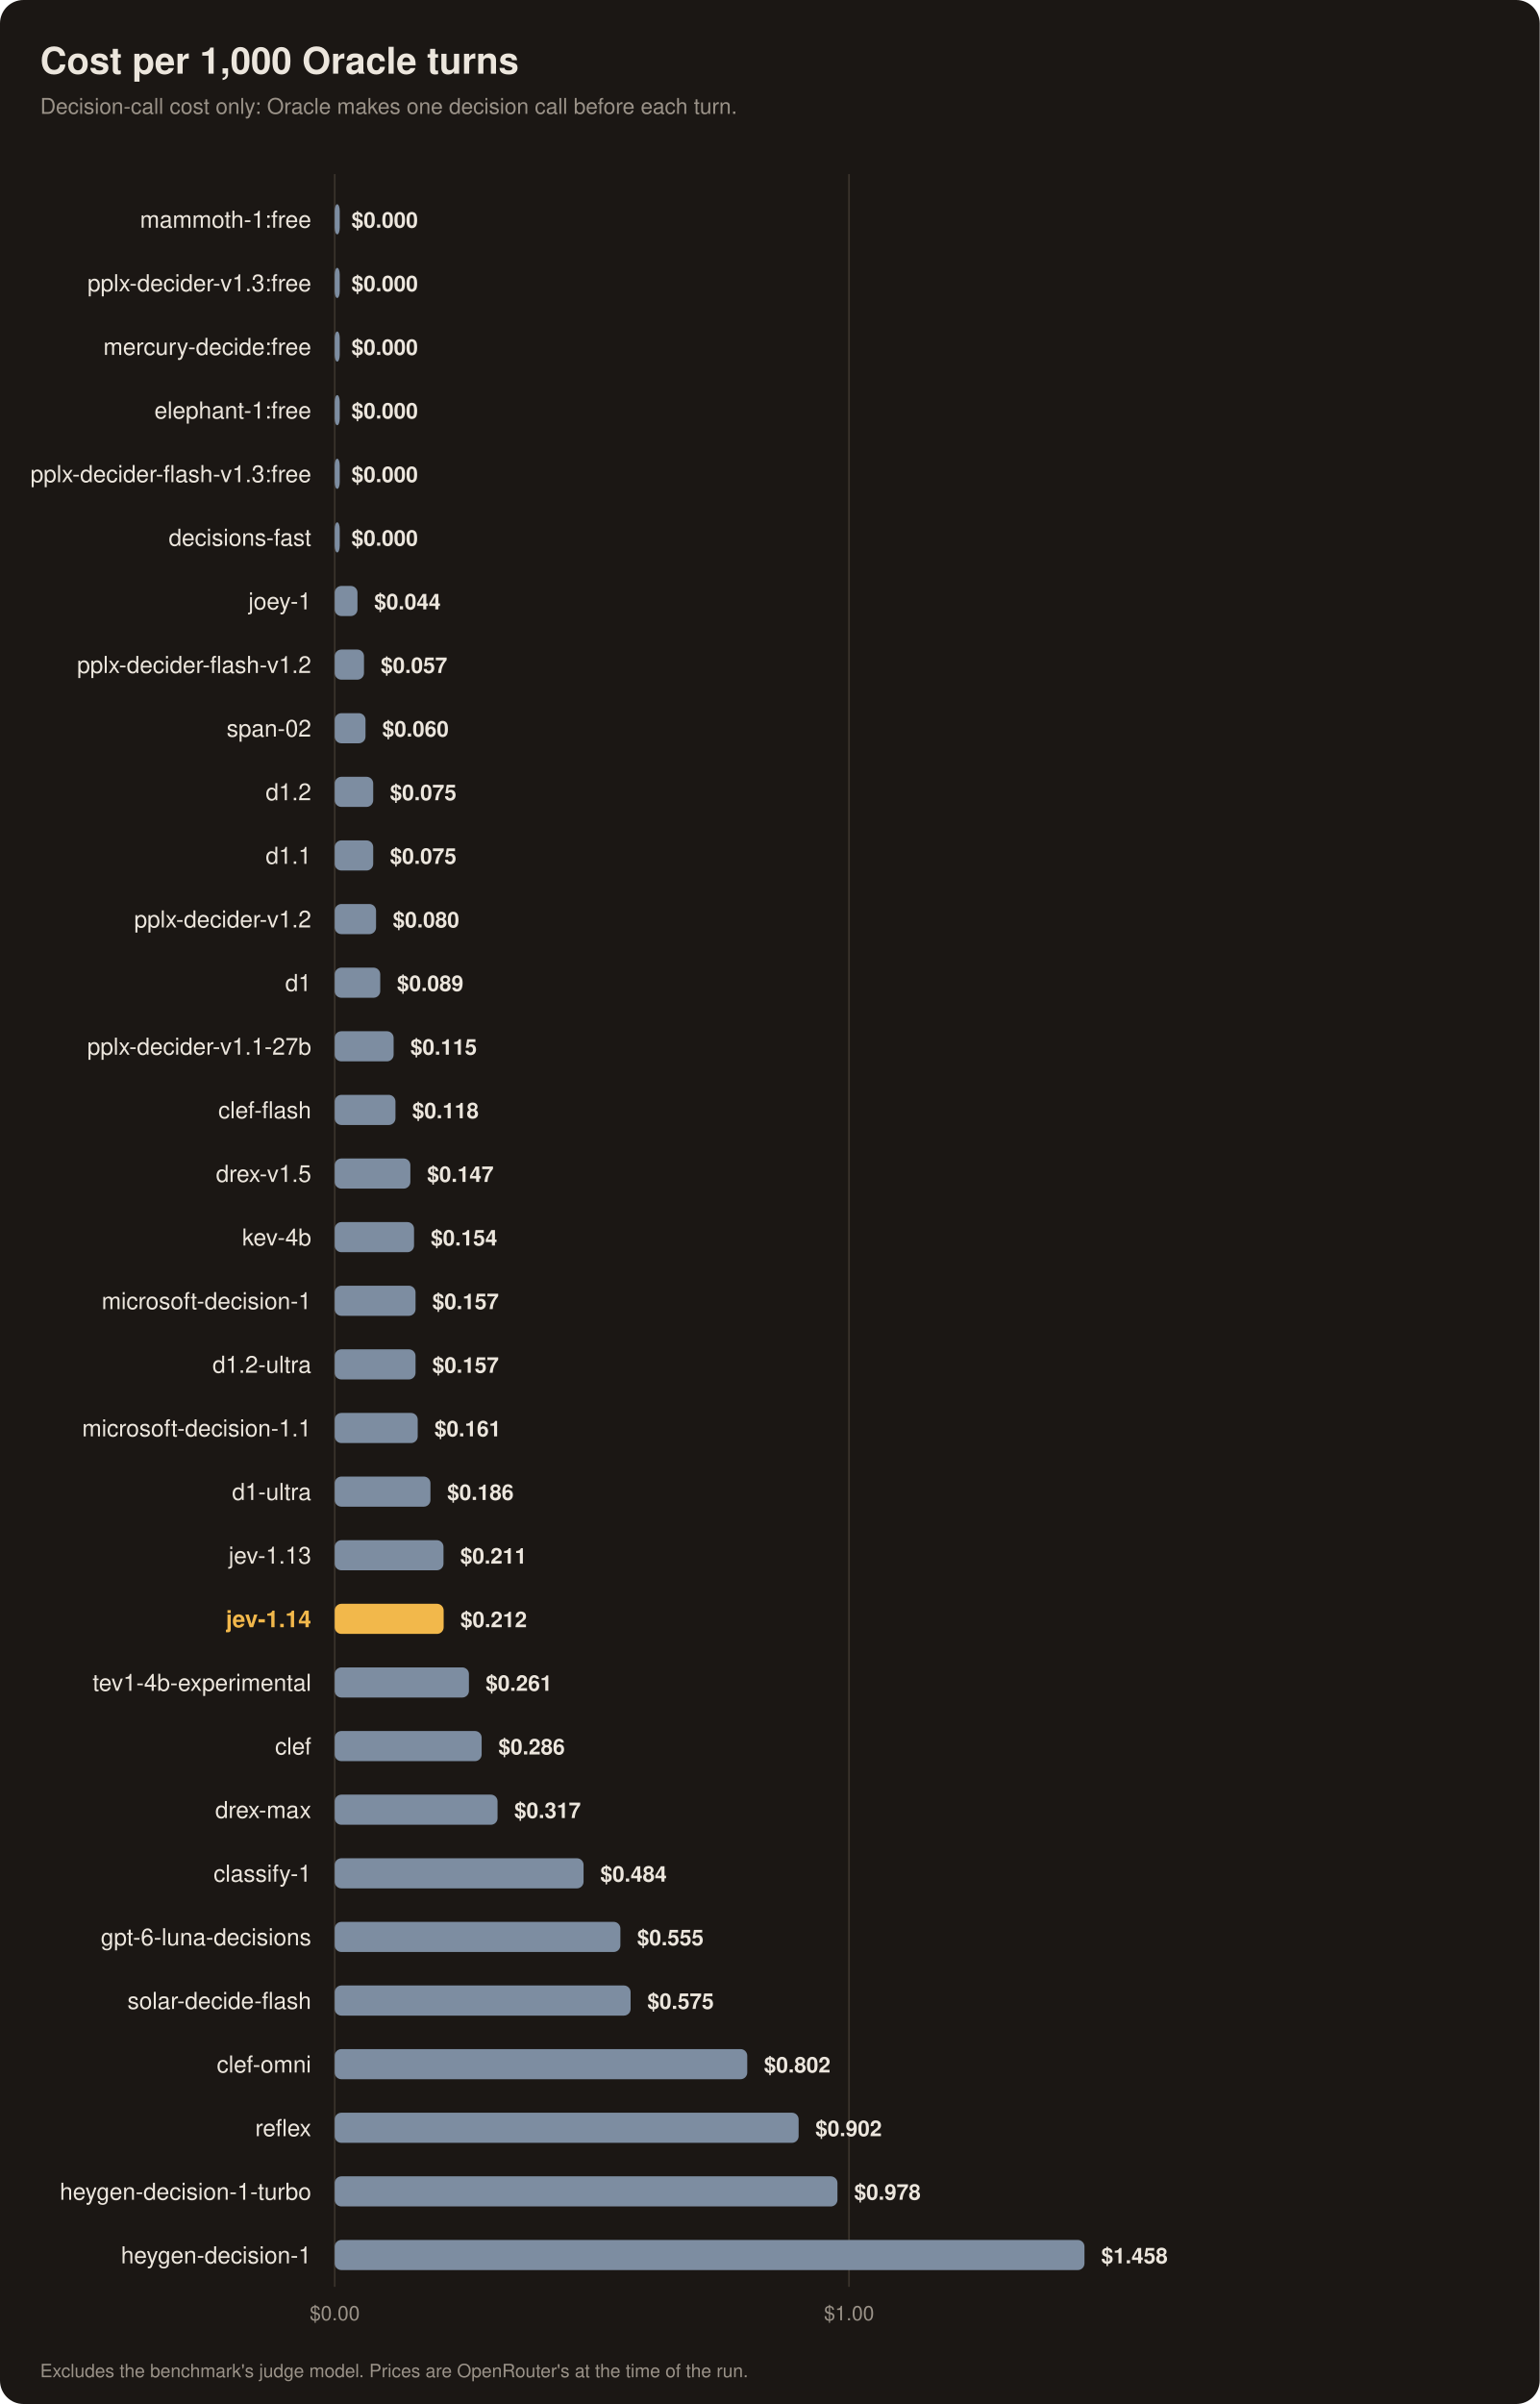
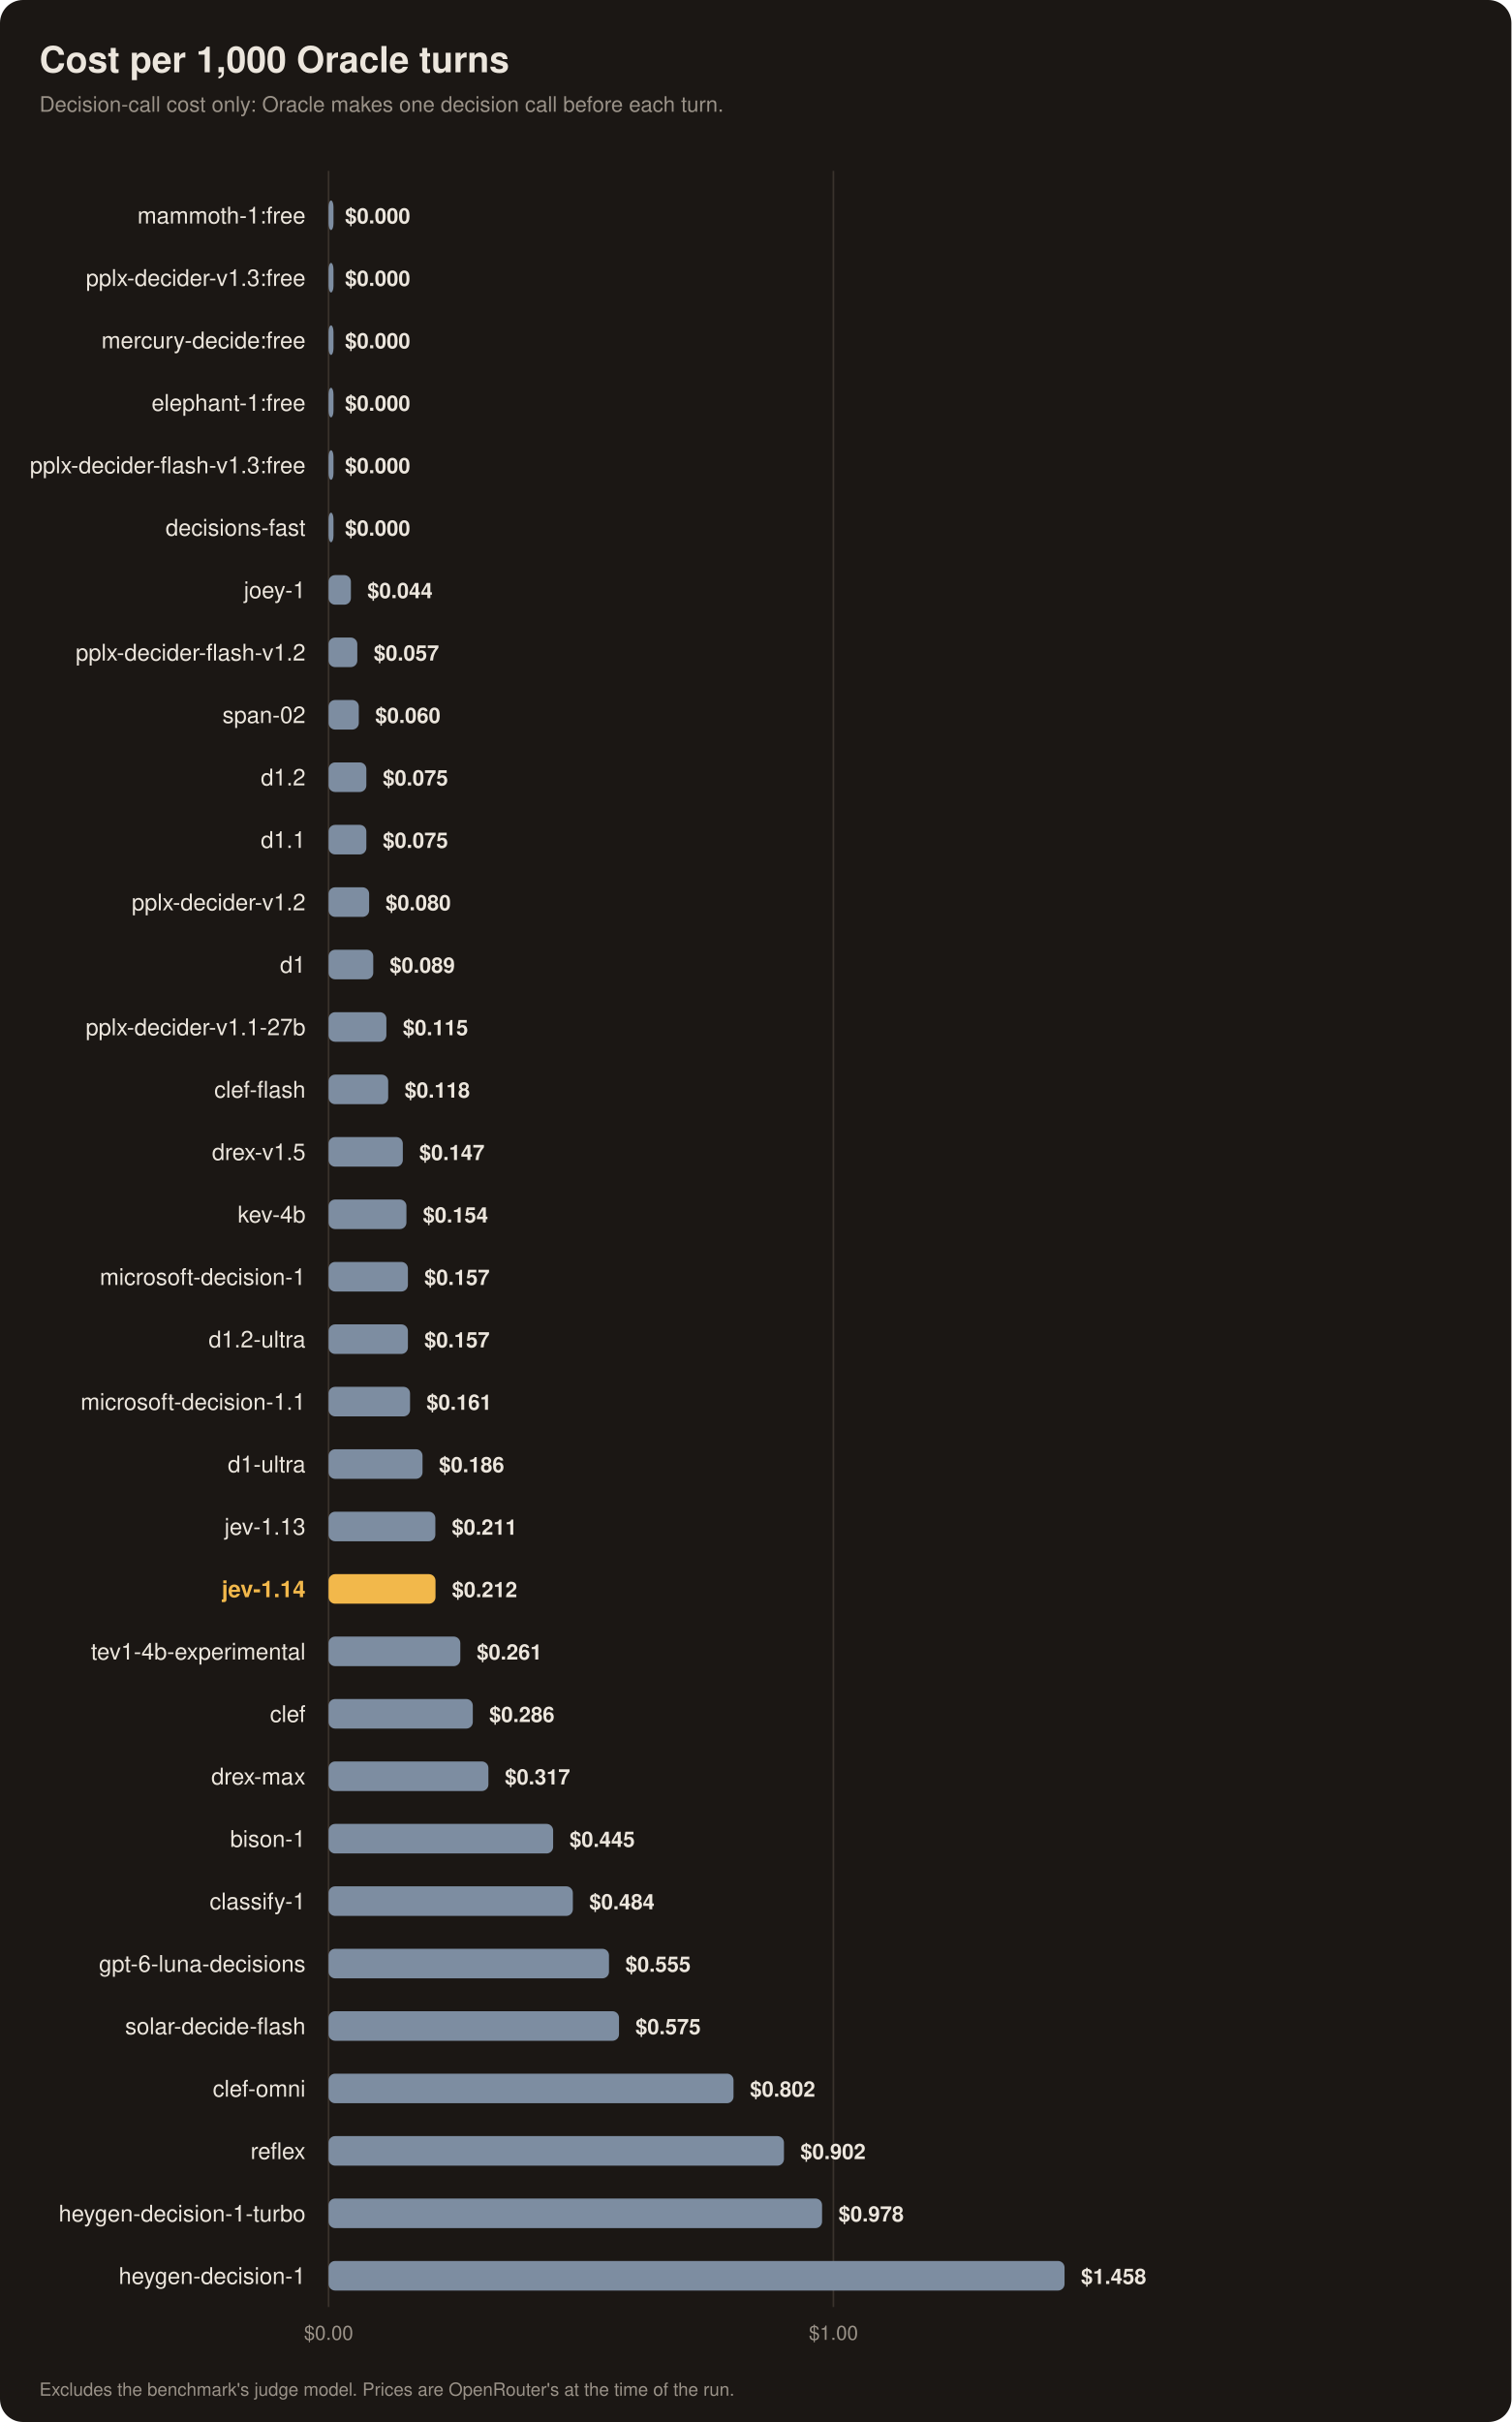
- <svg xmlns="http://www.w3.org/2000/svg" viewBox="0 0 920 1436" width="920" role="img" aria-label="Cost per 1,000 Oracle turns" font-family="-apple-system,BlinkMacSystemFont,'Segoe UI',Helvetica,Arial,sans-serif">
-   <rect width="920" height="1436" rx="14" fill="#1b1714" />
+ <svg xmlns="http://www.w3.org/2000/svg" viewBox="0 0 920 1474" width="920" role="img" aria-label="Cost per 1,000 Oracle turns" font-family="-apple-system,BlinkMacSystemFont,'Segoe UI',Helvetica,Arial,sans-serif">
+   <rect width="920" height="1474" rx="14" fill="#1b1714" />
  <text x="24.0" y="44.0" font-size="22" font-weight="700" fill="#ece6dd" text-anchor="start">Cost per 1,000 Oracle turns</text>
  <text x="24.0" y="68.0" font-size="13" font-weight="400" fill="#9a9288" text-anchor="start">Decision-call cost only: Oracle makes one decision call before each turn.</text>
-   <line x1="200.0" y1="104.0" x2="200.0" y2="1366.0" stroke="#3a332c" stroke-width="1.0" />
-   <text x="200.0" y="1386.0" font-size="12" font-weight="400" fill="#9a9288" text-anchor="middle">$0.00</text>
-   <line x1="507.3" y1="104.0" x2="507.3" y2="1366.0" stroke="#3a332c" stroke-width="1.0" />
-   <text x="507.3" y="1386.0" font-size="12" font-weight="400" fill="#9a9288" text-anchor="middle">$1.00</text>
+   <line x1="200.0" y1="104.0" x2="200.0" y2="1404.0" stroke="#3a332c" stroke-width="1.0" />
+   <text x="200.0" y="1424.0" font-size="12" font-weight="400" fill="#9a9288" text-anchor="middle">$0.00</text>
+   <line x1="507.3" y1="104.0" x2="507.3" y2="1404.0" stroke="#3a332c" stroke-width="1.0" />
+   <text x="507.3" y="1424.0" font-size="12" font-weight="400" fill="#9a9288" text-anchor="middle">$1.00</text>
  <text x="186.0" y="136.0" font-size="14" font-weight="500" fill="#ece6dd" text-anchor="end">mammoth-1:free</text>
  <rect x="200.0" y="122.0" width="3.0" height="18.0" rx="4.0" fill="#7d8da1" />
  <text x="210.0" y="136.0" font-size="13" font-weight="600" fill="#ece6dd" text-anchor="start">$0.000</text>
  <text x="186.0" y="174.0" font-size="14" font-weight="500" fill="#ece6dd" text-anchor="end">pplx-decider-v1.3:free</text>
  <rect x="200.0" y="160.0" width="3.0" height="18.0" rx="4.0" fill="#7d8da1" />
  <text x="210.0" y="174.0" font-size="13" font-weight="600" fill="#ece6dd" text-anchor="start">$0.000</text>
  <text x="186.0" y="212.0" font-size="14" font-weight="500" fill="#ece6dd" text-anchor="end">mercury-decide:free</text>
  <rect x="200.0" y="198.0" width="3.0" height="18.0" rx="4.0" fill="#7d8da1" />
  <text x="210.0" y="212.0" font-size="13" font-weight="600" fill="#ece6dd" text-anchor="start">$0.000</text>
  <text x="186.0" y="250.0" font-size="14" font-weight="500" fill="#ece6dd" text-anchor="end">elephant-1:free</text>
  <rect x="200.0" y="236.0" width="3.0" height="18.0" rx="4.0" fill="#7d8da1" />
  <text x="210.0" y="250.0" font-size="13" font-weight="600" fill="#ece6dd" text-anchor="start">$0.000</text>
  <text x="186.0" y="288.0" font-size="14" font-weight="500" fill="#ece6dd" text-anchor="end">pplx-decider-flash-v1.3:free</text>
  <rect x="200.0" y="274.0" width="3.0" height="18.0" rx="4.0" fill="#7d8da1" />
  <text x="210.0" y="288.0" font-size="13" font-weight="600" fill="#ece6dd" text-anchor="start">$0.000</text>
  <text x="186.0" y="326.0" font-size="14" font-weight="500" fill="#ece6dd" text-anchor="end">decisions-fast</text>
  <rect x="200.0" y="312.0" width="3.0" height="18.0" rx="4.0" fill="#7d8da1" />
  <text x="210.0" y="326.0" font-size="13" font-weight="600" fill="#ece6dd" text-anchor="start">$0.000</text>
  <text x="186.0" y="364.0" font-size="14" font-weight="500" fill="#ece6dd" text-anchor="end">joey-1</text>
  <rect x="200.0" y="350.0" width="13.6" height="18.0" rx="4.0" fill="#7d8da1" />
  <text x="223.6" y="364.0" font-size="13" font-weight="600" fill="#ece6dd" text-anchor="start">$0.044</text>
  <text x="186.0" y="402.0" font-size="14" font-weight="500" fill="#ece6dd" text-anchor="end">pplx-decider-flash-v1.2</text>
  <rect x="200.0" y="388.0" width="17.5" height="18.0" rx="4.0" fill="#7d8da1" />
  <text x="227.5" y="402.0" font-size="13" font-weight="600" fill="#ece6dd" text-anchor="start">$0.057</text>
  <text x="186.0" y="440.0" font-size="14" font-weight="500" fill="#ece6dd" text-anchor="end">span-02</text>
  <rect x="200.0" y="426.0" width="18.4" height="18.0" rx="4.0" fill="#7d8da1" />
  <text x="228.4" y="440.0" font-size="13" font-weight="600" fill="#ece6dd" text-anchor="start">$0.060</text>
  <text x="186.0" y="478.0" font-size="14" font-weight="500" fill="#ece6dd" text-anchor="end">d1.2</text>
  <rect x="200.0" y="464.0" width="23.0" height="18.0" rx="4.0" fill="#7d8da1" />
  <text x="233.0" y="478.0" font-size="13" font-weight="600" fill="#ece6dd" text-anchor="start">$0.075</text>
  <text x="186.0" y="516.0" font-size="14" font-weight="500" fill="#ece6dd" text-anchor="end">d1.1</text>
  <rect x="200.0" y="502.0" width="23.0" height="18.0" rx="4.0" fill="#7d8da1" />
  <text x="233.0" y="516.0" font-size="13" font-weight="600" fill="#ece6dd" text-anchor="start">$0.075</text>
  <text x="186.0" y="554.0" font-size="14" font-weight="500" fill="#ece6dd" text-anchor="end">pplx-decider-v1.2</text>
  <rect x="200.0" y="540.0" width="24.7" height="18.0" rx="4.0" fill="#7d8da1" />
  <text x="234.7" y="554.0" font-size="13" font-weight="600" fill="#ece6dd" text-anchor="start">$0.080</text>
  <text x="186.0" y="592.0" font-size="14" font-weight="500" fill="#ece6dd" text-anchor="end">d1</text>
  <rect x="200.0" y="578.0" width="27.2" height="18.0" rx="4.0" fill="#7d8da1" />
  <text x="237.2" y="592.0" font-size="13" font-weight="600" fill="#ece6dd" text-anchor="start">$0.089</text>
  <text x="186.0" y="630.0" font-size="14" font-weight="500" fill="#ece6dd" text-anchor="end">pplx-decider-v1.1-27b</text>
  <rect x="200.0" y="616.0" width="35.2" height="18.0" rx="4.0" fill="#7d8da1" />
  <text x="245.2" y="630.0" font-size="13" font-weight="600" fill="#ece6dd" text-anchor="start">$0.115</text>
  <text x="186.0" y="668.0" font-size="14" font-weight="500" fill="#ece6dd" text-anchor="end">clef-flash</text>
  <rect x="200.0" y="654.0" width="36.3" height="18.0" rx="4.0" fill="#7d8da1" />
  <text x="246.3" y="668.0" font-size="13" font-weight="600" fill="#ece6dd" text-anchor="start">$0.118</text>
  <text x="186.0" y="706.0" font-size="14" font-weight="500" fill="#ece6dd" text-anchor="end">drex-v1.5</text>
  <rect x="200.0" y="692.0" width="45.2" height="18.0" rx="4.0" fill="#7d8da1" />
  <text x="255.2" y="706.0" font-size="13" font-weight="600" fill="#ece6dd" text-anchor="start">$0.147</text>
  <text x="186.0" y="744.0" font-size="14" font-weight="500" fill="#ece6dd" text-anchor="end">kev-4b</text>
  <rect x="200.0" y="730.0" width="47.4" height="18.0" rx="4.0" fill="#7d8da1" />
  <text x="257.4" y="744.0" font-size="13" font-weight="600" fill="#ece6dd" text-anchor="start">$0.154</text>
  <text x="186.0" y="782.0" font-size="14" font-weight="500" fill="#ece6dd" text-anchor="end">microsoft-decision-1</text>
  <rect x="200.0" y="768.0" width="48.3" height="18.0" rx="4.0" fill="#7d8da1" />
  <text x="258.3" y="782.0" font-size="13" font-weight="600" fill="#ece6dd" text-anchor="start">$0.157</text>
  <text x="186.0" y="820.0" font-size="14" font-weight="500" fill="#ece6dd" text-anchor="end">d1.2-ultra</text>
  <rect x="200.0" y="806.0" width="48.3" height="18.0" rx="4.0" fill="#7d8da1" />
  <text x="258.3" y="820.0" font-size="13" font-weight="600" fill="#ece6dd" text-anchor="start">$0.157</text>
  <text x="186.0" y="858.0" font-size="14" font-weight="500" fill="#ece6dd" text-anchor="end">microsoft-decision-1.1</text>
  <rect x="200.0" y="844.0" width="49.6" height="18.0" rx="4.0" fill="#7d8da1" />
  <text x="259.6" y="858.0" font-size="13" font-weight="600" fill="#ece6dd" text-anchor="start">$0.161</text>
  <text x="186.0" y="896.0" font-size="14" font-weight="500" fill="#ece6dd" text-anchor="end">d1-ultra</text>
  <rect x="200.0" y="882.0" width="57.2" height="18.0" rx="4.0" fill="#7d8da1" />
  <text x="267.2" y="896.0" font-size="13" font-weight="600" fill="#ece6dd" text-anchor="start">$0.186</text>
  <text x="186.0" y="934.0" font-size="14" font-weight="500" fill="#ece6dd" text-anchor="end">jev-1.13</text>
  <rect x="200.0" y="920.0" width="65.0" height="18.0" rx="4.0" fill="#7d8da1" />
  <text x="275.0" y="934.0" font-size="13" font-weight="600" fill="#ece6dd" text-anchor="start">$0.211</text>
  <text x="186.0" y="972.0" font-size="14" font-weight="700" fill="#f2b84b" text-anchor="end">jev-1.14</text>
  <rect x="200.0" y="958.0" width="65.1" height="18.0" rx="4.0" fill="#f2b84b" />
  <text x="275.1" y="972.0" font-size="13" font-weight="600" fill="#ece6dd" text-anchor="start">$0.212</text>
  <text x="186.0" y="1010.0" font-size="14" font-weight="500" fill="#ece6dd" text-anchor="end">tev1-4b-experimental</text>
  <rect x="200.0" y="996.0" width="80.2" height="18.0" rx="4.0" fill="#7d8da1" />
  <text x="290.2" y="1010.0" font-size="13" font-weight="600" fill="#ece6dd" text-anchor="start">$0.261</text>
  <text x="186.0" y="1048.0" font-size="14" font-weight="500" fill="#ece6dd" text-anchor="end">clef</text>
  <rect x="200.0" y="1034.0" width="87.8" height="18.0" rx="4.0" fill="#7d8da1" />
  <text x="297.8" y="1048.0" font-size="13" font-weight="600" fill="#ece6dd" text-anchor="start">$0.286</text>
  <text x="186.0" y="1086.0" font-size="14" font-weight="500" fill="#ece6dd" text-anchor="end">drex-max</text>
  <rect x="200.0" y="1072.0" width="97.3" height="18.0" rx="4.0" fill="#7d8da1" />
  <text x="307.3" y="1086.0" font-size="13" font-weight="600" fill="#ece6dd" text-anchor="start">$0.317</text>
-   <text x="186.0" y="1124.0" font-size="14" font-weight="500" fill="#ece6dd" text-anchor="end">classify-1</text>
-   <rect x="200.0" y="1110.0" width="148.7" height="18.0" rx="4.0" fill="#7d8da1" />
-   <text x="358.7" y="1124.0" font-size="13" font-weight="600" fill="#ece6dd" text-anchor="start">$0.484</text>
-   <text x="186.0" y="1162.0" font-size="14" font-weight="500" fill="#ece6dd" text-anchor="end">gpt-6-luna-decisions</text>
-   <rect x="200.0" y="1148.0" width="170.7" height="18.0" rx="4.0" fill="#7d8da1" />
-   <text x="380.7" y="1162.0" font-size="13" font-weight="600" fill="#ece6dd" text-anchor="start">$0.555</text>
-   <text x="186.0" y="1200.0" font-size="14" font-weight="500" fill="#ece6dd" text-anchor="end">solar-decide-flash</text>
-   <rect x="200.0" y="1186.0" width="176.8" height="18.0" rx="4.0" fill="#7d8da1" />
-   <text x="386.8" y="1200.0" font-size="13" font-weight="600" fill="#ece6dd" text-anchor="start">$0.575</text>
-   <text x="186.0" y="1238.0" font-size="14" font-weight="500" fill="#ece6dd" text-anchor="end">clef-omni</text>
-   <rect x="200.0" y="1224.0" width="246.5" height="18.0" rx="4.0" fill="#7d8da1" />
-   <text x="456.5" y="1238.0" font-size="13" font-weight="600" fill="#ece6dd" text-anchor="start">$0.802</text>
-   <text x="186.0" y="1276.0" font-size="14" font-weight="500" fill="#ece6dd" text-anchor="end">reflex</text>
-   <rect x="200.0" y="1262.0" width="277.2" height="18.0" rx="4.0" fill="#7d8da1" />
-   <text x="487.2" y="1276.0" font-size="13" font-weight="600" fill="#ece6dd" text-anchor="start">$0.902</text>
-   <text x="186.0" y="1314.0" font-size="14" font-weight="500" fill="#ece6dd" text-anchor="end">heygen-decision-1-turbo</text>
-   <rect x="200.0" y="1300.0" width="300.4" height="18.0" rx="4.0" fill="#7d8da1" />
-   <text x="510.4" y="1314.0" font-size="13" font-weight="600" fill="#ece6dd" text-anchor="start">$0.978</text>
-   <text x="186.0" y="1352.0" font-size="14" font-weight="500" fill="#ece6dd" text-anchor="end">heygen-decision-1</text>
-   <rect x="200.0" y="1338.0" width="448.0" height="18.0" rx="4.0" fill="#7d8da1" />
-   <text x="658.0" y="1352.0" font-size="13" font-weight="600" fill="#ece6dd" text-anchor="start">$1.458</text>
-   <text x="24.0" y="1420.0" font-size="11" font-weight="400" fill="#9a9288" text-anchor="start">Excludes the benchmark's judge model. Prices are OpenRouter's at the time of the run.</text>
+   <text x="186.0" y="1124.0" font-size="14" font-weight="500" fill="#ece6dd" text-anchor="end">bison-1</text>
+   <rect x="200.0" y="1110.0" width="136.7" height="18.0" rx="4.0" fill="#7d8da1" />
+   <text x="346.7" y="1124.0" font-size="13" font-weight="600" fill="#ece6dd" text-anchor="start">$0.445</text>
+   <text x="186.0" y="1162.0" font-size="14" font-weight="500" fill="#ece6dd" text-anchor="end">classify-1</text>
+   <rect x="200.0" y="1148.0" width="148.7" height="18.0" rx="4.0" fill="#7d8da1" />
+   <text x="358.7" y="1162.0" font-size="13" font-weight="600" fill="#ece6dd" text-anchor="start">$0.484</text>
+   <text x="186.0" y="1200.0" font-size="14" font-weight="500" fill="#ece6dd" text-anchor="end">gpt-6-luna-decisions</text>
+   <rect x="200.0" y="1186.0" width="170.7" height="18.0" rx="4.0" fill="#7d8da1" />
+   <text x="380.7" y="1200.0" font-size="13" font-weight="600" fill="#ece6dd" text-anchor="start">$0.555</text>
+   <text x="186.0" y="1238.0" font-size="14" font-weight="500" fill="#ece6dd" text-anchor="end">solar-decide-flash</text>
+   <rect x="200.0" y="1224.0" width="176.8" height="18.0" rx="4.0" fill="#7d8da1" />
+   <text x="386.8" y="1238.0" font-size="13" font-weight="600" fill="#ece6dd" text-anchor="start">$0.575</text>
+   <text x="186.0" y="1276.0" font-size="14" font-weight="500" fill="#ece6dd" text-anchor="end">clef-omni</text>
+   <rect x="200.0" y="1262.0" width="246.5" height="18.0" rx="4.0" fill="#7d8da1" />
+   <text x="456.5" y="1276.0" font-size="13" font-weight="600" fill="#ece6dd" text-anchor="start">$0.802</text>
+   <text x="186.0" y="1314.0" font-size="14" font-weight="500" fill="#ece6dd" text-anchor="end">reflex</text>
+   <rect x="200.0" y="1300.0" width="277.2" height="18.0" rx="4.0" fill="#7d8da1" />
+   <text x="487.2" y="1314.0" font-size="13" font-weight="600" fill="#ece6dd" text-anchor="start">$0.902</text>
+   <text x="186.0" y="1352.0" font-size="14" font-weight="500" fill="#ece6dd" text-anchor="end">heygen-decision-1-turbo</text>
+   <rect x="200.0" y="1338.0" width="300.4" height="18.0" rx="4.0" fill="#7d8da1" />
+   <text x="510.4" y="1352.0" font-size="13" font-weight="600" fill="#ece6dd" text-anchor="start">$0.978</text>
+   <text x="186.0" y="1390.0" font-size="14" font-weight="500" fill="#ece6dd" text-anchor="end">heygen-decision-1</text>
+   <rect x="200.0" y="1376.0" width="448.0" height="18.0" rx="4.0" fill="#7d8da1" />
+   <text x="658.0" y="1390.0" font-size="13" font-weight="600" fill="#ece6dd" text-anchor="start">$1.458</text>
+   <text x="24.0" y="1458.0" font-size="11" font-weight="400" fill="#9a9288" text-anchor="start">Excludes the benchmark's judge model. Prices are OpenRouter's at the time of the run.</text>
</svg>
